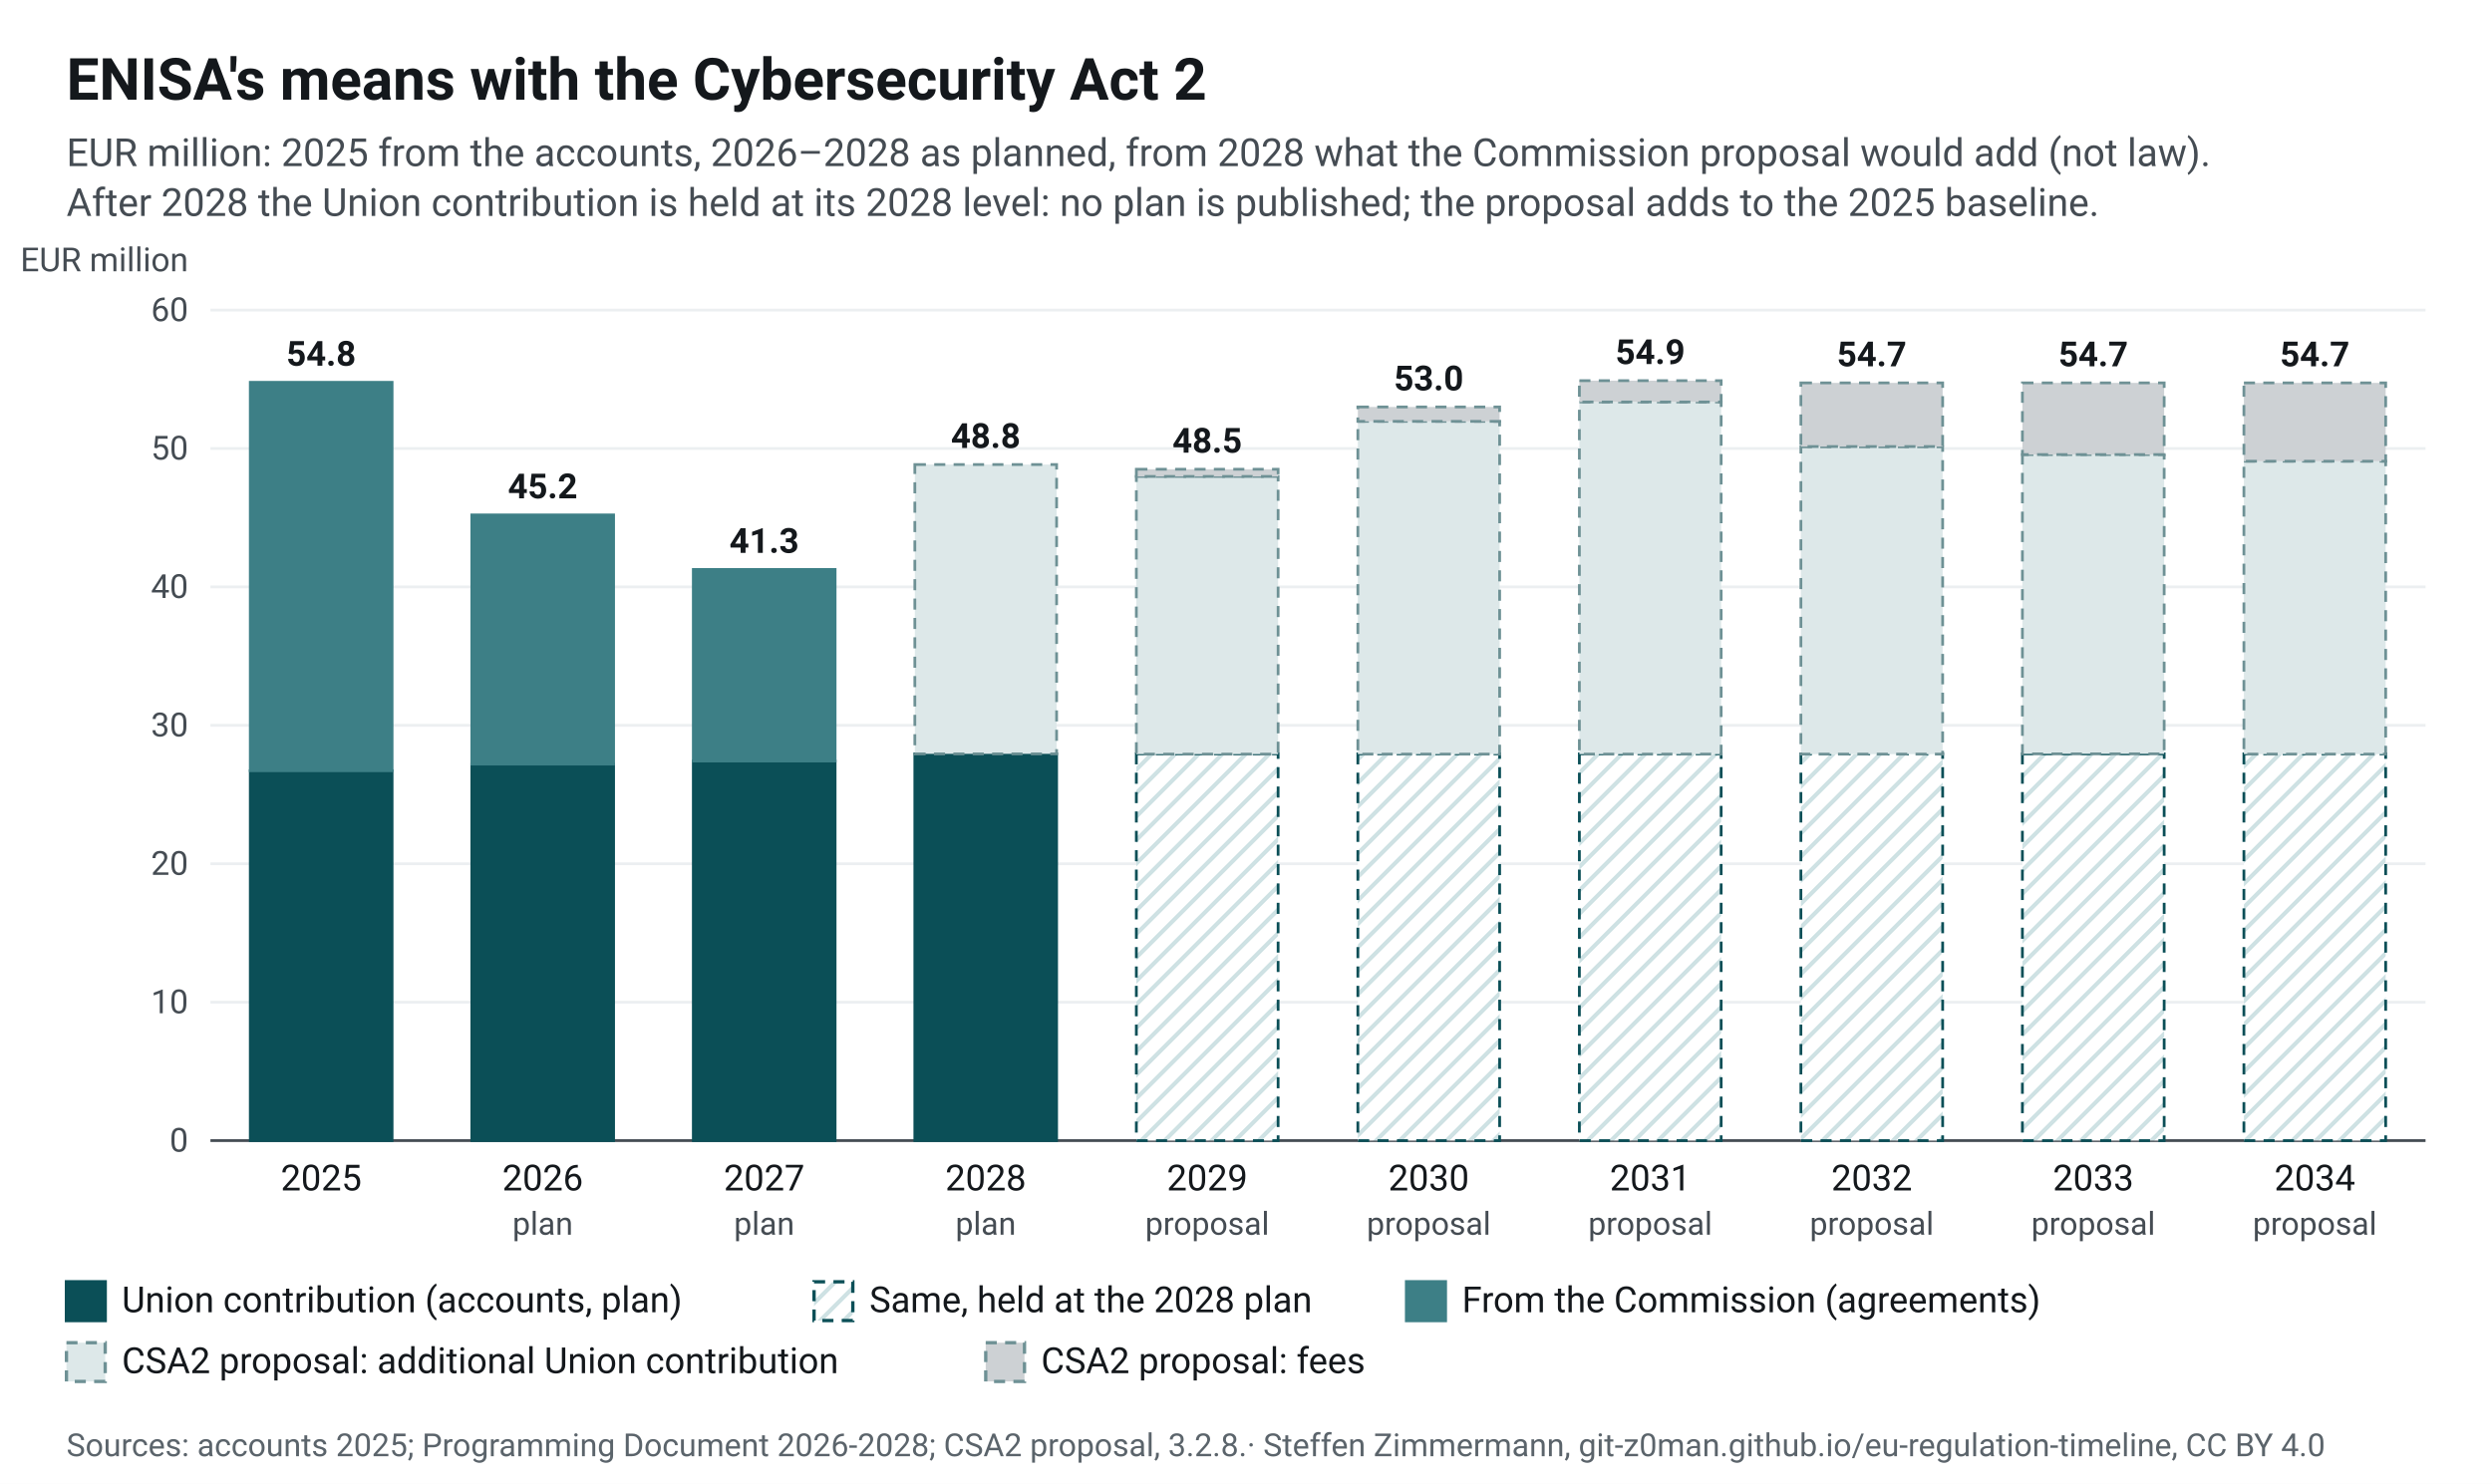
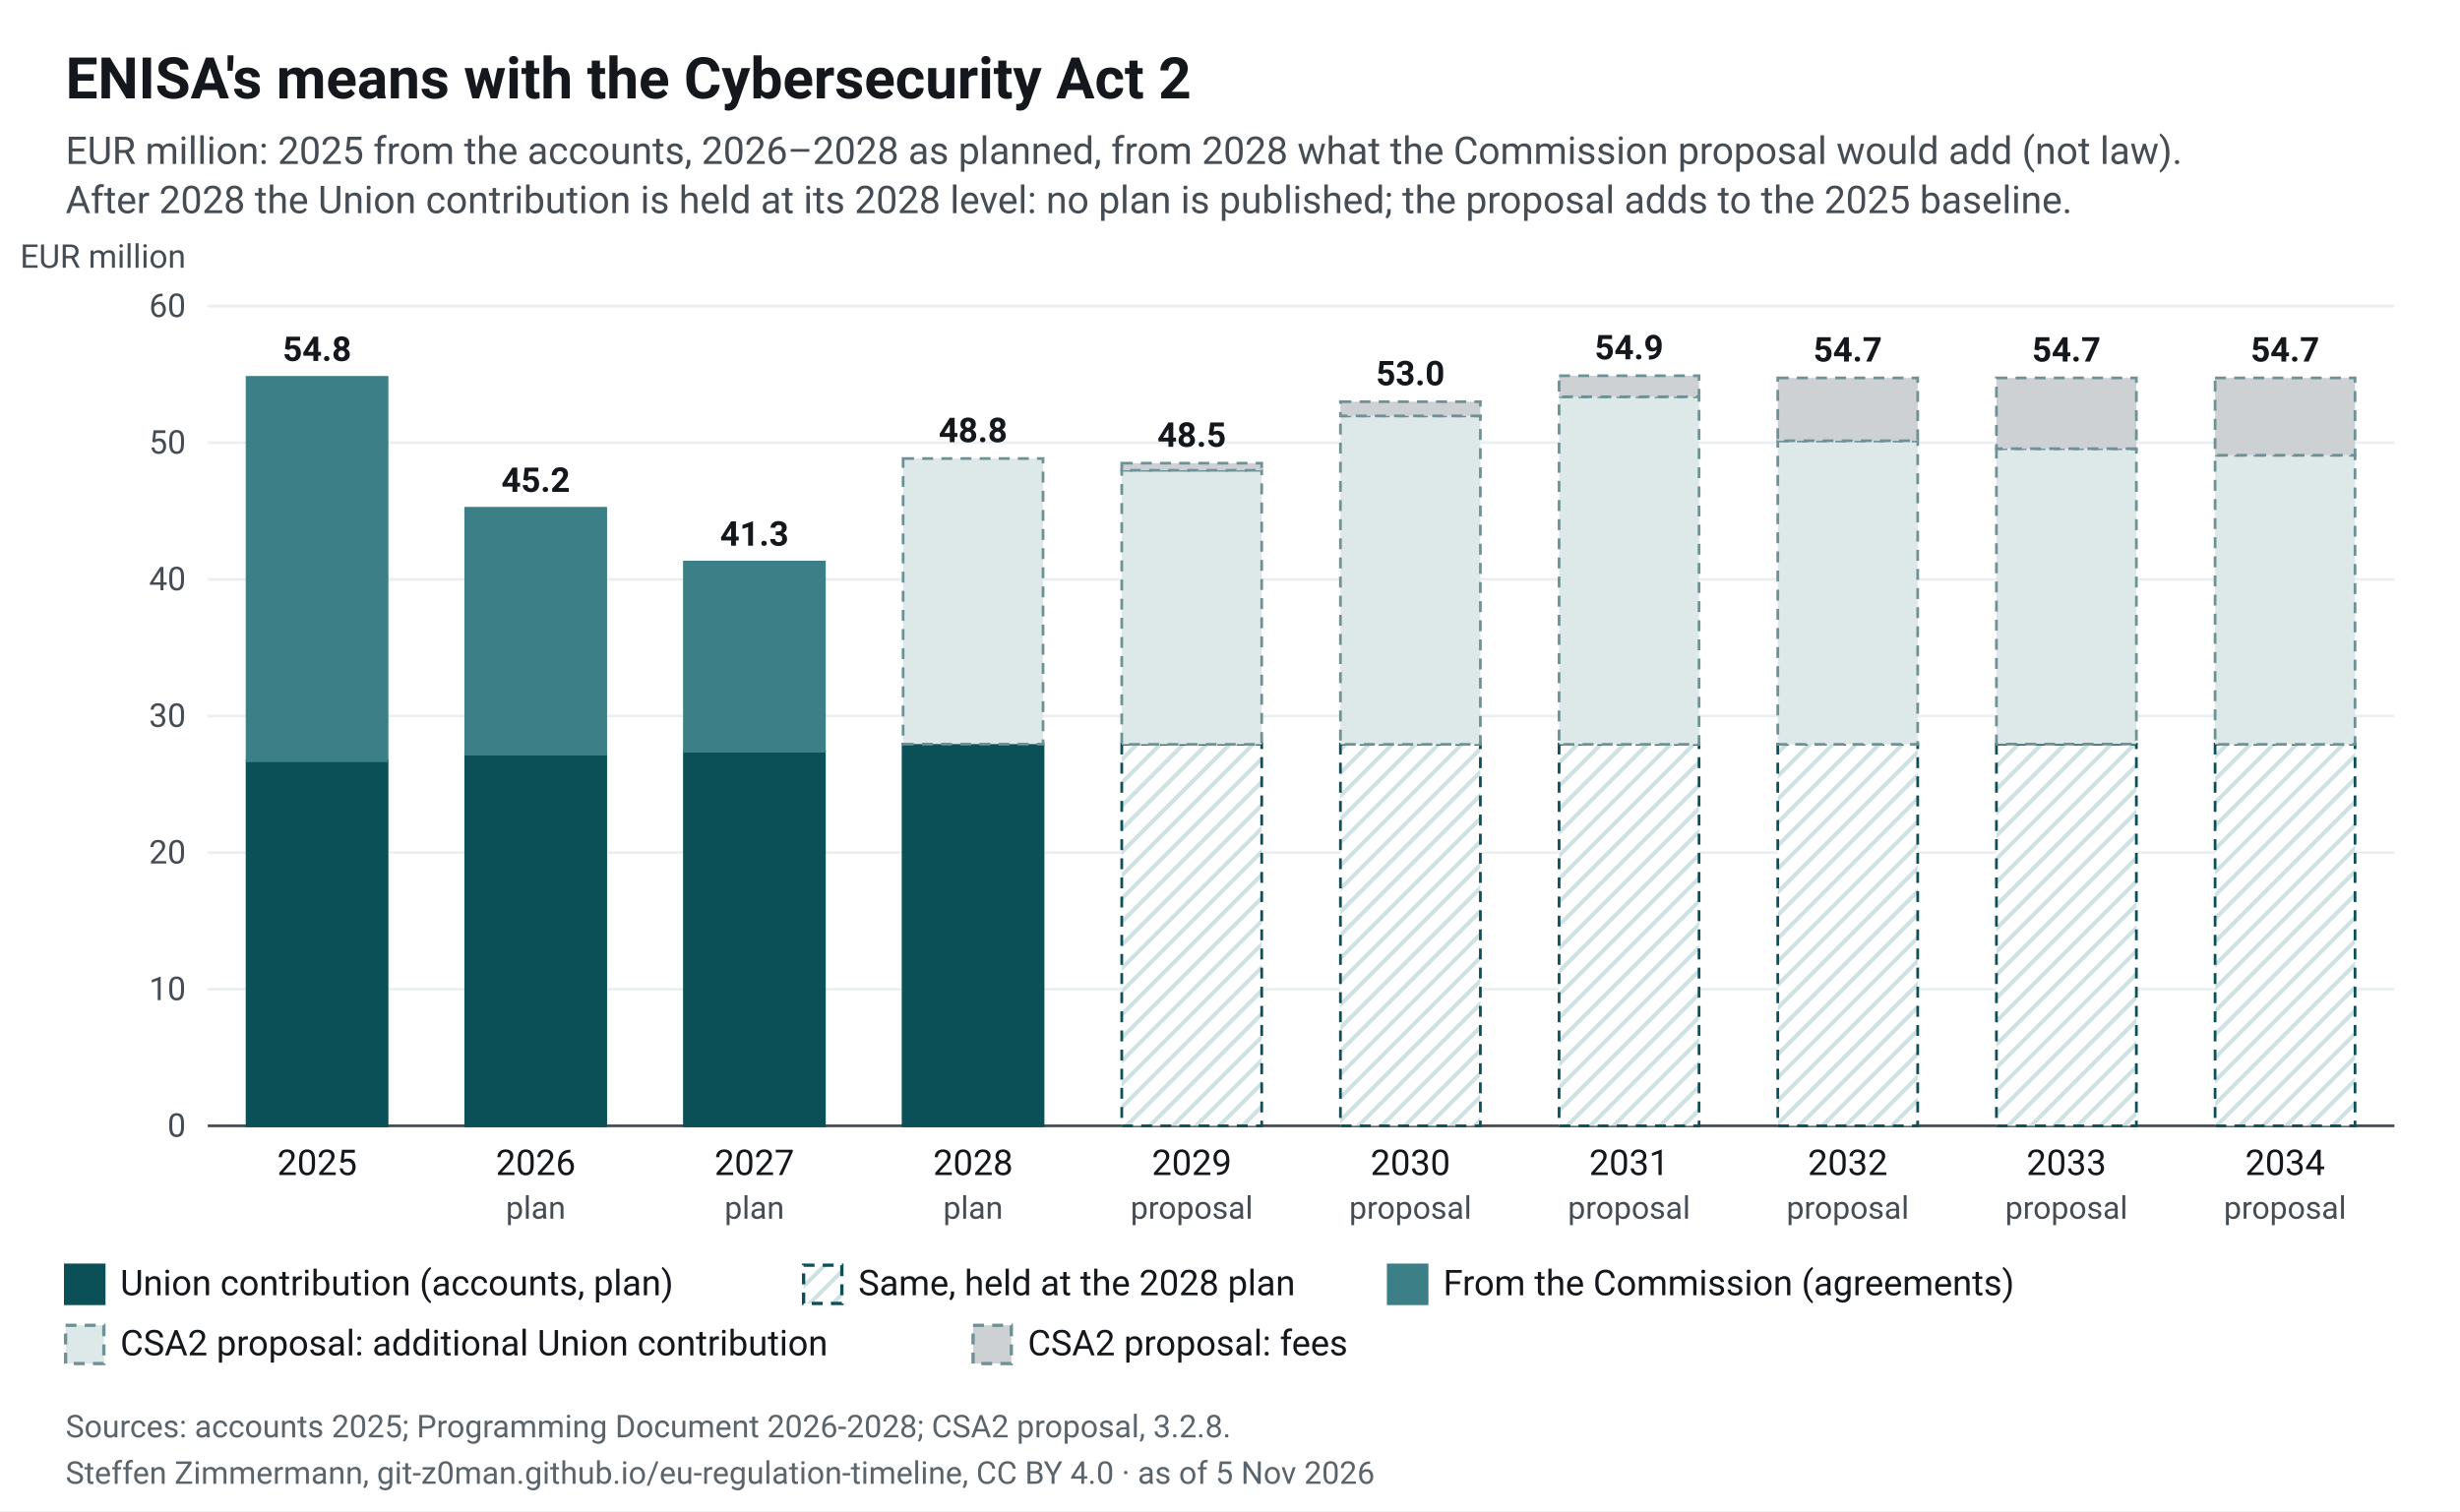
- <svg xmlns="http://www.w3.org/2000/svg" width="900" height="536" viewBox="0 0 900 536" font-family="&quot;Source Sans 3&quot;, system-ui, -apple-system, Segoe UI, Roboto, Arial, sans-serif" font-size="13" role="img" aria-label="ENISA's means with the Cybersecurity Act 2">
-   <rect width="900" height="536" fill="#fff" />
+ <svg xmlns="http://www.w3.org/2000/svg" width="900" height="553" viewBox="0 0 900 553" font-family="&quot;Source Sans 3&quot;, system-ui, -apple-system, Segoe UI, Roboto, Arial, sans-serif" font-size="13" role="img" aria-label="ENISA's means with the Cybersecurity Act 2">
+   <rect width="900" height="553" fill="#fff" />
  <defs>
    <pattern id="plan" width="6" height="6" patternUnits="userSpaceOnUse" patternTransform="rotate(45)">
      <rect width="6" height="6" fill="#fff" />
      <line x1="0" y1="0" x2="0" y2="6" stroke="#cfe2e4" stroke-width="3" />
    </pattern>
  </defs>
  <text x="24" y="36" font-size="21" font-weight="700" fill="#14181c">ENISA's means with the Cybersecurity Act 2</text>
  <text x="24" y="60" font-size="14" fill="#454c53">EUR million: 2025 from the accounts, 2026–2028 as planned, from 2028 what the Commission proposal would add (not law).</text>
  <text x="24" y="78" font-size="14" fill="#454c53">After 2028 the Union contribution is held at its 2028 level: no plan is published; the proposal adds to the 2025 baseline.</text>
  <line x1="76" x2="876" y1="412.0" y2="412.0" stroke="#454c53" />
  <text x="68" y="416.0" text-anchor="end" font-size="12" fill="#454c53">0</text>
  <line x1="76" x2="876" y1="362.0" y2="362.0" stroke="#eceff1" />
  <text x="68" y="366.0" text-anchor="end" font-size="12" fill="#454c53">10</text>
  <line x1="76" x2="876" y1="312.0" y2="312.0" stroke="#eceff1" />
  <text x="68" y="316.0" text-anchor="end" font-size="12" fill="#454c53">20</text>
  <line x1="76" x2="876" y1="262.0" y2="262.0" stroke="#eceff1" />
  <text x="68" y="266.0" text-anchor="end" font-size="12" fill="#454c53">30</text>
  <line x1="76" x2="876" y1="212.0" y2="212.0" stroke="#eceff1" />
  <text x="68" y="216.0" text-anchor="end" font-size="12" fill="#454c53">40</text>
  <line x1="76" x2="876" y1="162.0" y2="162.0" stroke="#eceff1" />
  <text x="68" y="166.0" text-anchor="end" font-size="12" fill="#454c53">50</text>
  <line x1="76" x2="876" y1="112.0" y2="112.0" stroke="#eceff1" />
  <text x="68" y="116.0" text-anchor="end" font-size="12" fill="#454c53">60</text>
  <text x="68" y="98" text-anchor="end" font-size="12" fill="#454c53">EUR million</text>
  <rect x="90.4" y="278.4" width="51.2" height="133.6" fill="#0b4f57" stroke="#0b4f57" stroke-width="1" />
  <rect x="90.4" y="138.1" width="51.2" height="140.3" fill="#3d7f86" stroke="#3d7f86" stroke-width="1" />
  <text x="116.0" y="132.1" text-anchor="middle" font-size="12.5" font-weight="600" fill="#14181c">54.8</text>
  <text x="116.0" y="430" text-anchor="middle" font-size="13" fill="#14181c">2025</text>
  <rect x="170.4" y="276.0" width="51.2" height="136.0" fill="#0b4f57" stroke="#0b4f57" stroke-width="1" />
  <rect x="170.4" y="186.0" width="51.2" height="90.0" fill="#3d7f86" stroke="#3d7f86" stroke-width="1" />
  <text x="196.0" y="180.0" text-anchor="middle" font-size="12.5" font-weight="600" fill="#14181c">45.2</text>
  <text x="196.0" y="430" text-anchor="middle" font-size="13" fill="#14181c">2026</text>
  <text x="196.0" y="446" text-anchor="middle" font-size="11.5" fill="#454c53">plan</text>
  <rect x="250.4" y="274.9" width="51.2" height="137.1" fill="#0b4f57" stroke="#0b4f57" stroke-width="1" />
  <rect x="250.4" y="205.7" width="51.2" height="69.2" fill="#3d7f86" stroke="#3d7f86" stroke-width="1" />
  <text x="276.0" y="199.7" text-anchor="middle" font-size="12.5" font-weight="600" fill="#14181c">41.3</text>
  <text x="276.0" y="430" text-anchor="middle" font-size="13" fill="#14181c">2027</text>
  <text x="276.0" y="446" text-anchor="middle" font-size="11.5" fill="#454c53">plan</text>
  <rect x="330.4" y="272.3" width="51.2" height="139.7" fill="#0b4f57" stroke="#0b4f57" stroke-width="1" />
  <rect x="330.4" y="167.8" width="51.2" height="104.5" fill="#dde8e9" stroke="#6e9195" stroke-width="1" stroke-dasharray="4 3" />
  <text x="356.0" y="161.8" text-anchor="middle" font-size="12.5" font-weight="600" fill="#14181c">48.8</text>
  <text x="356.0" y="430" text-anchor="middle" font-size="13" fill="#14181c">2028</text>
  <text x="356.0" y="446" text-anchor="middle" font-size="11.5" fill="#454c53">plan</text>
  <rect x="410.4" y="272.3" width="51.2" height="139.7" fill="url(#plan)" stroke="#0b4f57" stroke-width="1" stroke-dasharray="4 3" />
  <rect x="410.4" y="172.1" width="51.2" height="100.3" fill="#dde8e9" stroke="#6e9195" stroke-width="1" stroke-dasharray="4 3" />
  <rect x="410.4" y="169.5" width="51.2" height="2.6" fill="#cdd1d4" stroke="#6e9195" stroke-width="1" stroke-dasharray="4 3" />
  <text x="436.0" y="163.5" text-anchor="middle" font-size="12.5" font-weight="600" fill="#14181c">48.5</text>
  <text x="436.0" y="430" text-anchor="middle" font-size="13" fill="#14181c">2029</text>
  <text x="436.0" y="446" text-anchor="middle" font-size="11.5" fill="#454c53">proposal</text>
  <rect x="490.4" y="272.3" width="51.2" height="139.7" fill="url(#plan)" stroke="#0b4f57" stroke-width="1" stroke-dasharray="4 3" />
  <rect x="490.4" y="152.2" width="51.2" height="120.2" fill="#dde8e9" stroke="#6e9195" stroke-width="1" stroke-dasharray="4 3" />
  <rect x="490.4" y="147.0" width="51.2" height="5.2" fill="#cdd1d4" stroke="#6e9195" stroke-width="1" stroke-dasharray="4 3" />
  <text x="516.0" y="141.0" text-anchor="middle" font-size="12.5" font-weight="600" fill="#14181c">53.0</text>
  <text x="516.0" y="430" text-anchor="middle" font-size="13" fill="#14181c">2030</text>
  <text x="516.0" y="446" text-anchor="middle" font-size="11.5" fill="#454c53">proposal</text>
  <rect x="570.4" y="272.3" width="51.2" height="139.7" fill="url(#plan)" stroke="#0b4f57" stroke-width="1" stroke-dasharray="4 3" />
  <rect x="570.4" y="145.2" width="51.2" height="127.2" fill="#dde8e9" stroke="#6e9195" stroke-width="1" stroke-dasharray="4 3" />
  <rect x="570.4" y="137.5" width="51.2" height="7.7" fill="#cdd1d4" stroke="#6e9195" stroke-width="1" stroke-dasharray="4 3" />
  <text x="596.0" y="131.5" text-anchor="middle" font-size="12.5" font-weight="600" fill="#14181c">54.9</text>
  <text x="596.0" y="430" text-anchor="middle" font-size="13" fill="#14181c">2031</text>
  <text x="596.0" y="446" text-anchor="middle" font-size="11.5" fill="#454c53">proposal</text>
  <rect x="650.4" y="272.3" width="51.2" height="139.7" fill="url(#plan)" stroke="#0b4f57" stroke-width="1" stroke-dasharray="4 3" />
  <rect x="650.4" y="161.4" width="51.2" height="111.0" fill="#dde8e9" stroke="#6e9195" stroke-width="1" stroke-dasharray="4 3" />
  <rect x="650.4" y="138.3" width="51.2" height="23.0" fill="#cdd1d4" stroke="#6e9195" stroke-width="1" stroke-dasharray="4 3" />
  <text x="676.0" y="132.3" text-anchor="middle" font-size="12.5" font-weight="600" fill="#14181c">54.7</text>
  <text x="676.0" y="430" text-anchor="middle" font-size="13" fill="#14181c">2032</text>
  <text x="676.0" y="446" text-anchor="middle" font-size="11.5" fill="#454c53">proposal</text>
  <rect x="730.4" y="272.3" width="51.2" height="139.7" fill="url(#plan)" stroke="#0b4f57" stroke-width="1" stroke-dasharray="4 3" />
  <rect x="730.4" y="164.2" width="51.2" height="108.1" fill="#dde8e9" stroke="#6e9195" stroke-width="1" stroke-dasharray="4 3" />
  <rect x="730.4" y="138.3" width="51.2" height="25.9" fill="#cdd1d4" stroke="#6e9195" stroke-width="1" stroke-dasharray="4 3" />
  <text x="756.0" y="132.3" text-anchor="middle" font-size="12.5" font-weight="600" fill="#14181c">54.7</text>
  <text x="756.0" y="430" text-anchor="middle" font-size="13" fill="#14181c">2033</text>
  <text x="756.0" y="446" text-anchor="middle" font-size="11.5" fill="#454c53">proposal</text>
  <rect x="810.4" y="272.3" width="51.2" height="139.7" fill="url(#plan)" stroke="#0b4f57" stroke-width="1" stroke-dasharray="4 3" />
  <rect x="810.4" y="166.6" width="51.2" height="105.8" fill="#dde8e9" stroke="#6e9195" stroke-width="1" stroke-dasharray="4 3" />
  <rect x="810.4" y="138.3" width="51.2" height="28.3" fill="#cdd1d4" stroke="#6e9195" stroke-width="1" stroke-dasharray="4 3" />
  <text x="836.0" y="132.3" text-anchor="middle" font-size="12.5" font-weight="600" fill="#14181c">54.7</text>
  <text x="836.0" y="430" text-anchor="middle" font-size="13" fill="#14181c">2034</text>
  <text x="836.0" y="446" text-anchor="middle" font-size="11.5" fill="#454c53">proposal</text>
  <rect x="24" y="463" width="14" height="14" fill="#0b4f57" stroke="#0b4f57" stroke-width="1.2" />
  <text x="44" y="474" font-size="13" fill="#14181c">Union contribution (accounts, plan)</text>
  <rect x="294" y="463" width="14" height="14" fill="url(#plan)" stroke="#0b4f57" stroke-width="1.2" stroke-dasharray="4 3" />
  <text x="314" y="474" font-size="13" fill="#14181c">Same, held at the 2028 plan</text>
  <rect x="508" y="463" width="14" height="14" fill="#3d7f86" stroke="#3d7f86" stroke-width="1.2" />
  <text x="528" y="474" font-size="13" fill="#14181c">From the Commission (agreements)</text>
  <rect x="24" y="485" width="14" height="14" fill="#dde8e9" stroke="#6e9195" stroke-width="1.2" stroke-dasharray="4 3" />
  <text x="44" y="496" font-size="13" fill="#14181c">CSA2 proposal: additional Union contribution</text>
  <rect x="356" y="485" width="14" height="14" fill="#cdd1d4" stroke="#6e9195" stroke-width="1.2" stroke-dasharray="4 3" />
  <text x="376" y="496" font-size="13" fill="#14181c">CSA2 proposal: fees</text>
-   <text x="24" y="526" font-size="11.5" fill="#5b646b">Sources: accounts 2025; Programming Document 2026-2028; CSA2 proposal, 3.2.8.<tspan> · Steffen Zimmermann, git-z0man.github.io/eu-regulation-timeline, CC BY 4.0</tspan>
-   </text>
+   <text x="24" y="526" font-size="11.5" fill="#5b646b">Sources: accounts 2025; Programming Document 2026-2028; CSA2 proposal, 3.2.8.</text>
+   <text x="24" y="543" font-size="11.5" fill="#5b646b">Steffen Zimmermann, git-z0man.github.io/eu-regulation-timeline, CC BY 4.0 · as of 5 Nov 2026</text>
</svg>
